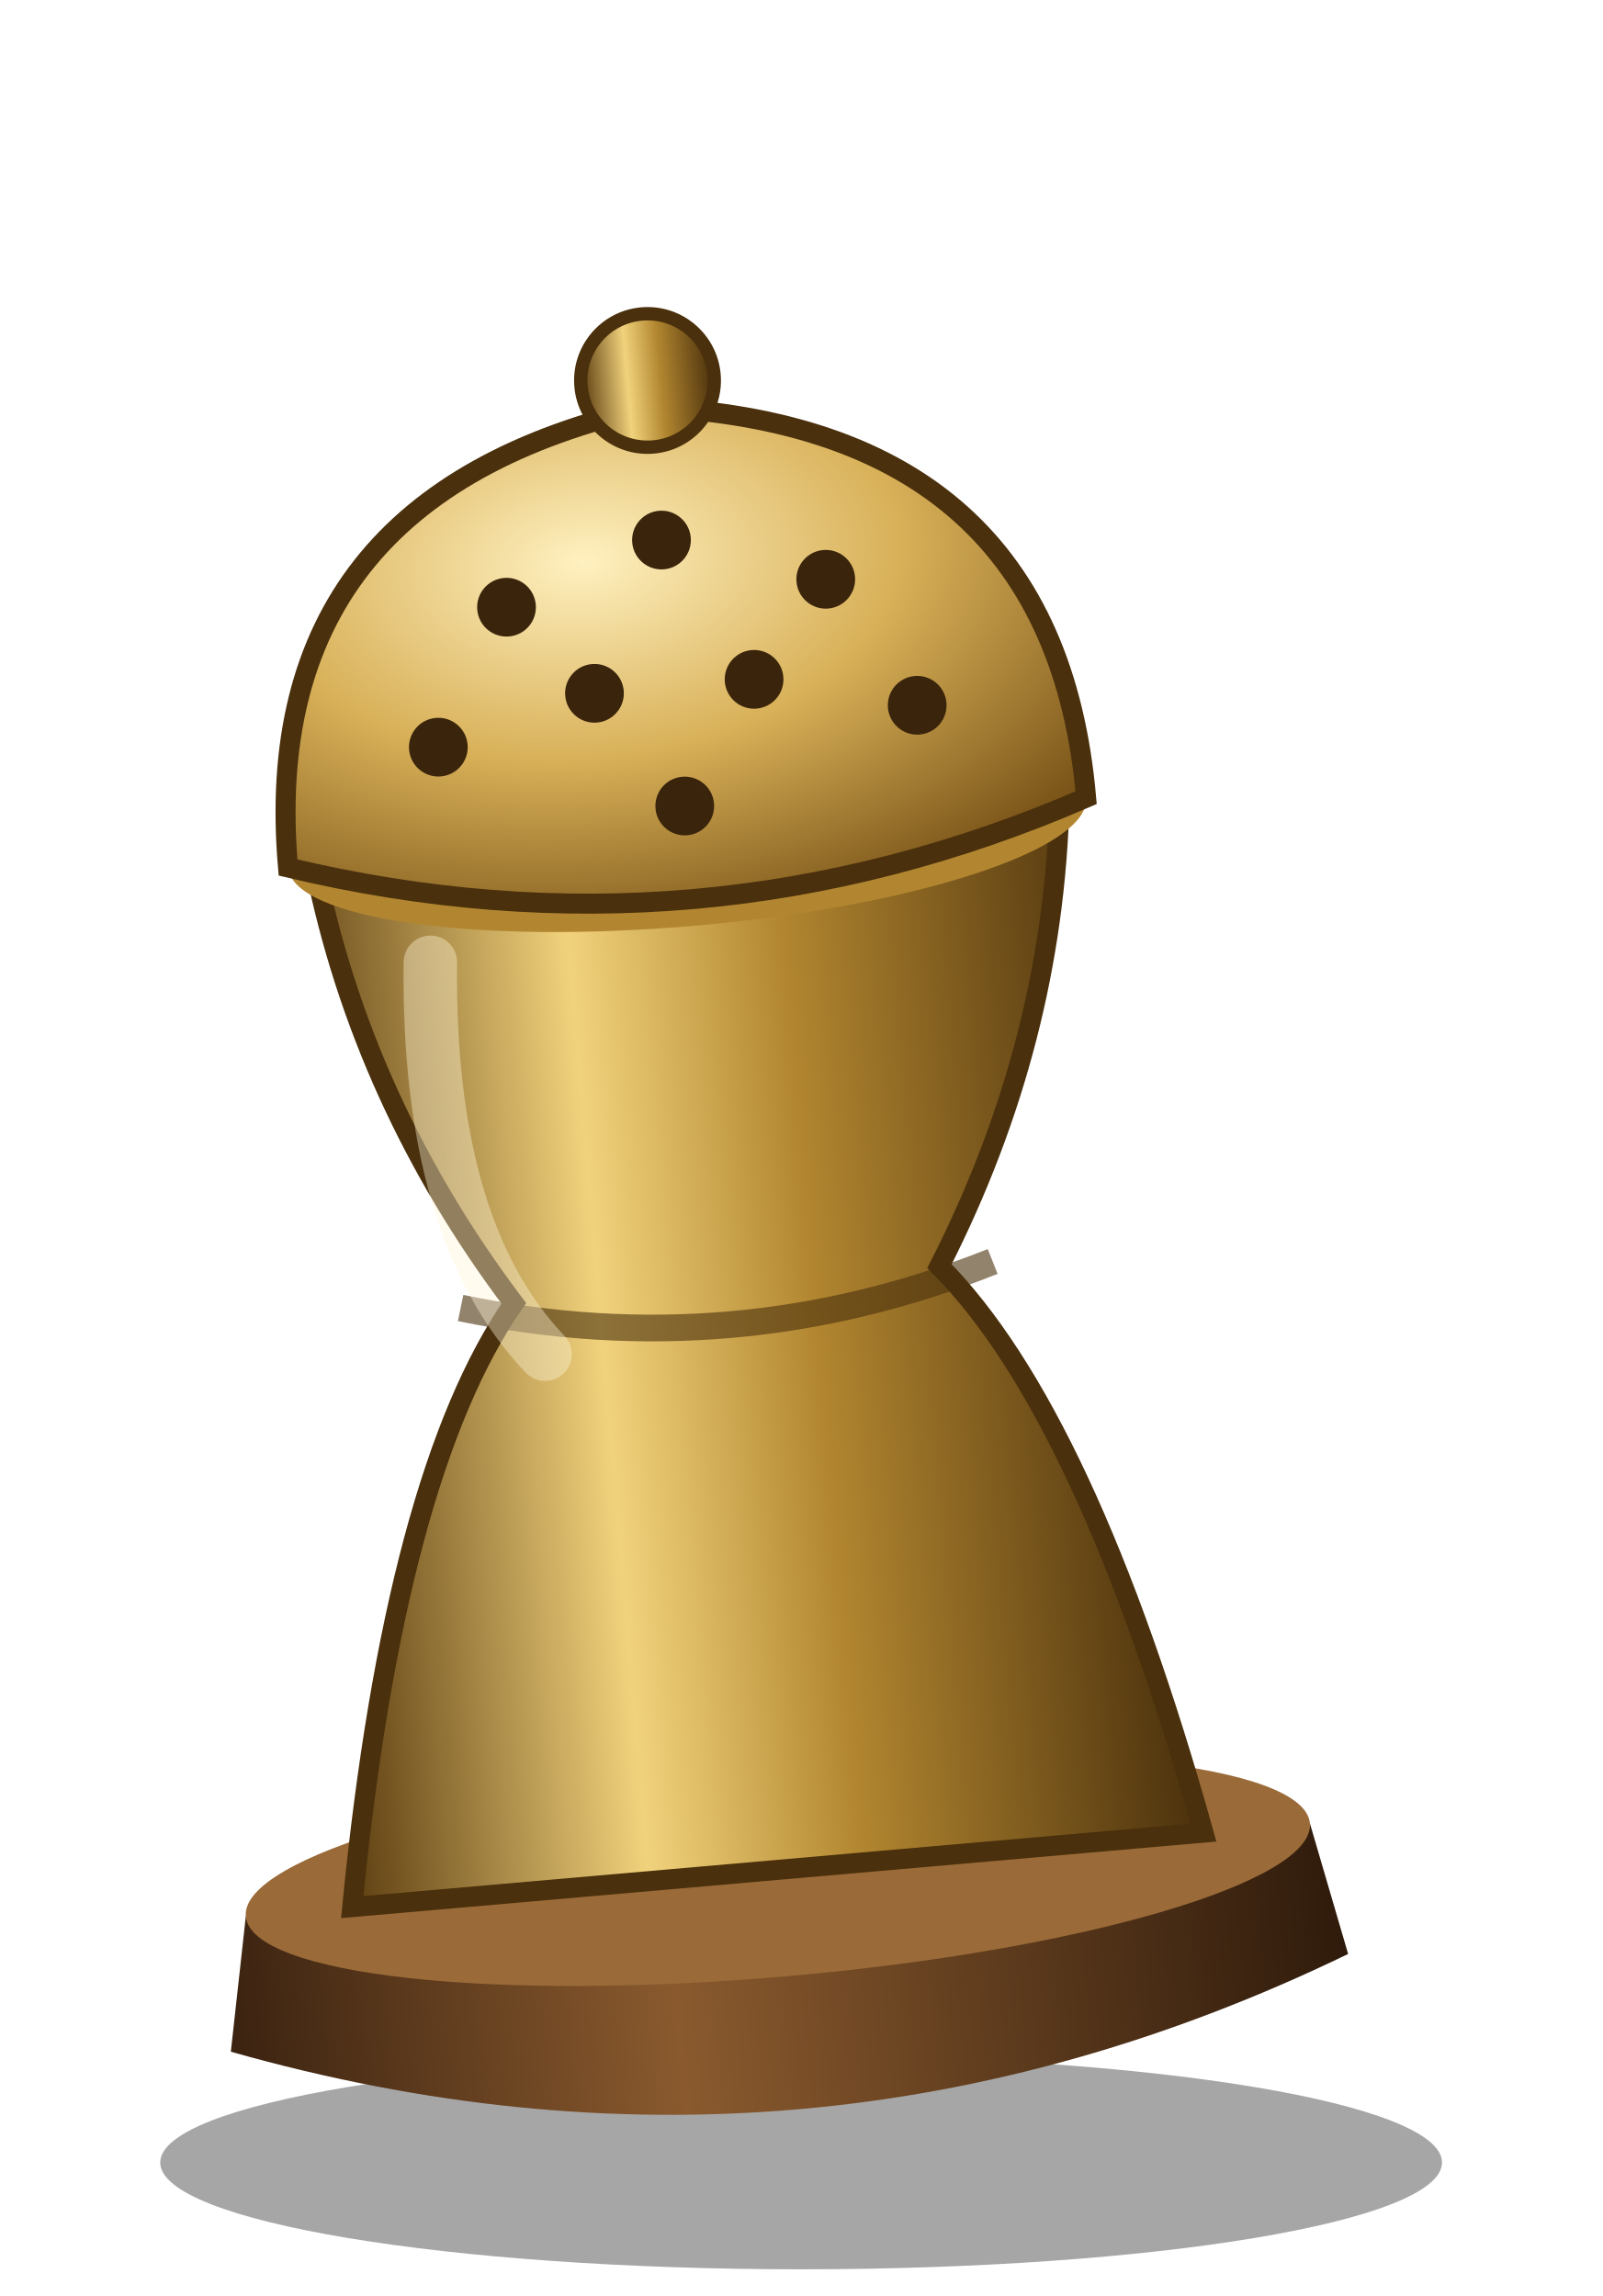
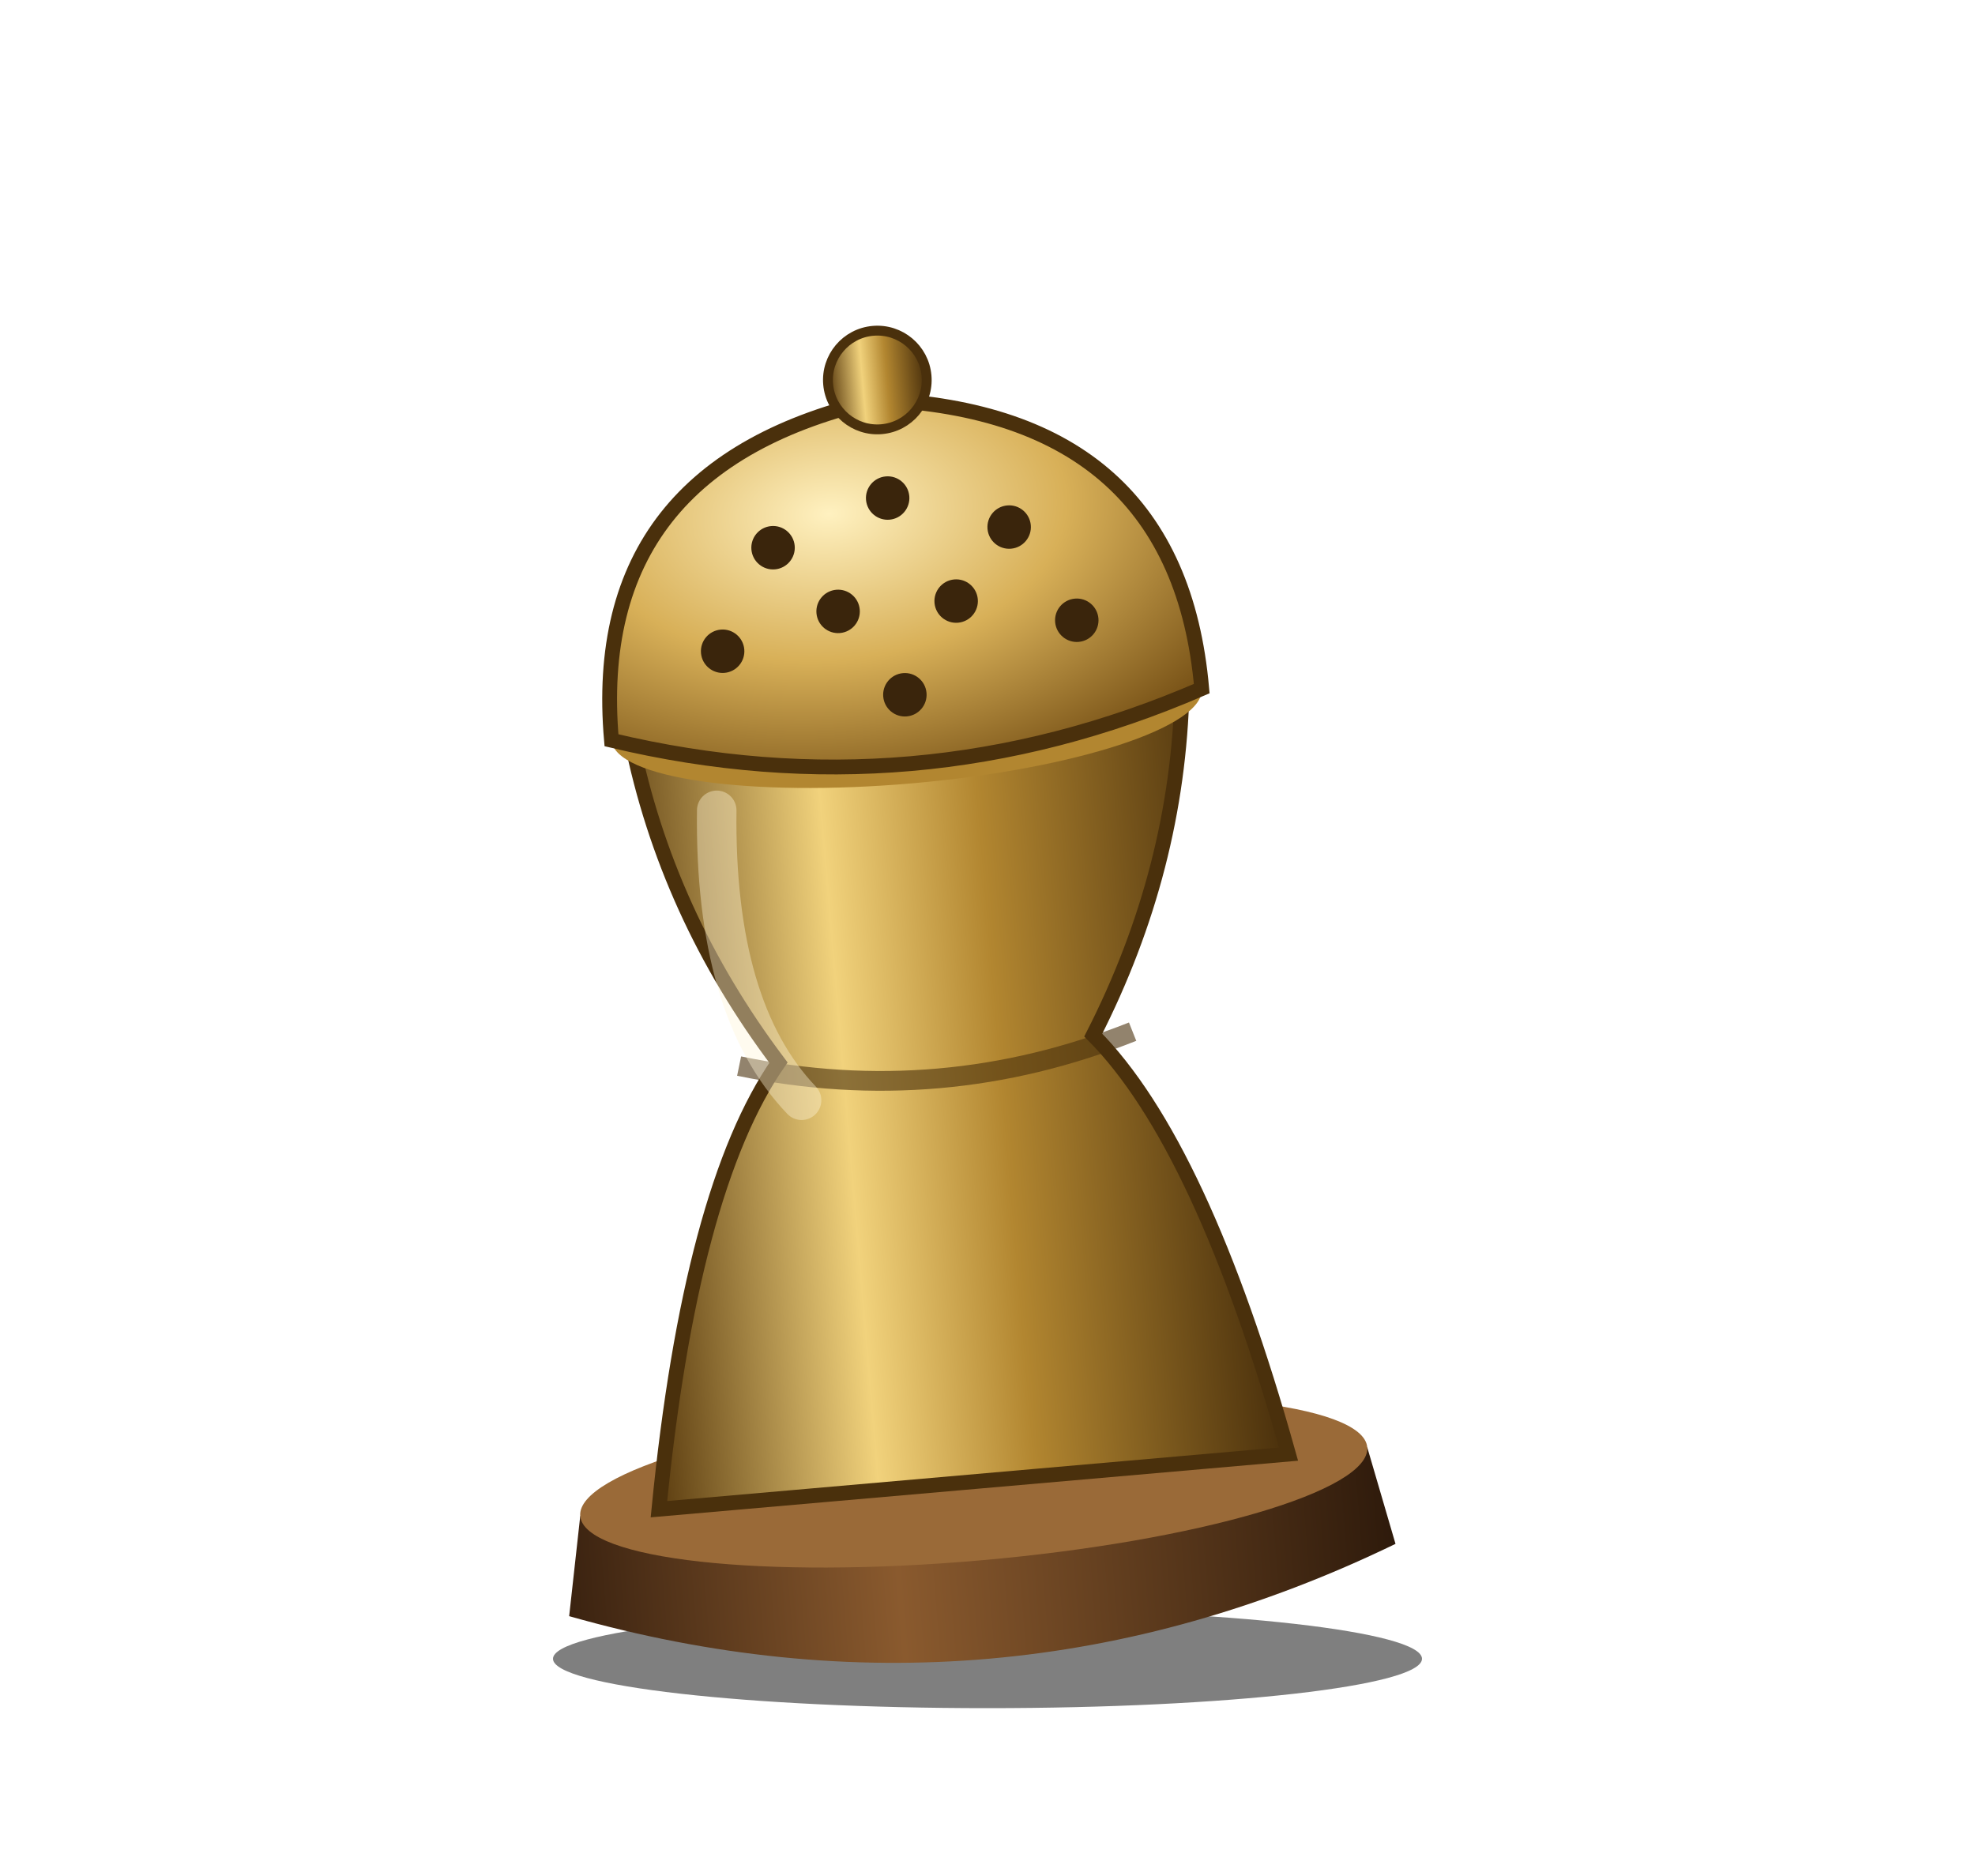
- <svg xmlns="http://www.w3.org/2000/svg" width="120" height="172" viewBox="0 0 120 172">
+ <svg xmlns="http://www.w3.org/2000/svg" width="200" height="190" viewBox="0 0 200 190">
  <defs>
    <linearGradient id="pb" x1="0" x2="1">
      <stop offset="0" stop-color="#5c3d10" />
      <stop offset=".35" stop-color="#f1d27c" />
      <stop offset=".6" stop-color="#b28630" />
      <stop offset="1" stop-color="#4a300c" />
    </linearGradient>
    <linearGradient id="pw" x1="0" x2="1">
      <stop offset="0" stop-color="#3a2210" />
      <stop offset=".4" stop-color="#8a5a2e" />
      <stop offset="1" stop-color="#2e1a0b" />
    </linearGradient>
    <radialGradient id="pd" cx=".4" cy=".3" r=".8">
      <stop offset="0" stop-color="#fff1c0" />
      <stop offset=".5" stop-color="#d8b058" />
      <stop offset="1" stop-color="#7a5418" />
    </radialGradient>
  </defs>
-   <ellipse cx="60" cy="162" rx="48" ry="8" fill="#000" opacity=".35" />
-   <g transform="rotate(-5 60 160)">
-     <path d="M18 150 Q60 166 102 150 L100 140 Q60 154 20 140Z" fill="url(#pw)" />
-     <ellipse cx="60" cy="140" rx="40" ry="8" fill="#9a6a38" />
-     <path d="M28 140 Q34 108 44 96 Q34 80 32 62 L88 62 Q86 80 76 96 Q86 108 92 140Z" fill="url(#pb)" stroke="#4a300c" stroke-width="1.5" />
-     <path d="M40 96 Q60 102 80 96" stroke="#4a300c" stroke-width="2" fill="none" opacity=".6" />
-     <path d="M40 70 Q38 90 46 100" stroke="#fff6d8" stroke-width="4" fill="none" opacity=".4" stroke-linecap="round" />
-     <ellipse cx="60" cy="62" rx="30" ry="7" fill="#b28630" />
-     <path d="M30 62 Q30 34 60 30 Q90 34 90 62 Q60 72 30 62Z" fill="url(#pd)" stroke="#4a300c" stroke-width="1.5" />
-     <circle cx="48" cy="44" r="2.2" fill="#3a250c" />
-     <circle cx="60" cy="40" r="2.2" fill="#3a250c" />
-     <circle cx="72" cy="44" r="2.2" fill="#3a250c" />
-     <circle cx="42" cy="54" r="2.2" fill="#3a250c" />
-     <circle cx="54" cy="51" r="2.2" fill="#3a250c" />
-     <circle cx="66" cy="51" r="2.2" fill="#3a250c" />
-     <circle cx="78" cy="54" r="2.2" fill="#3a250c" />
-     <circle cx="60" cy="60" r="2.2" fill="#3a250c" />
-     <circle cx="60" cy="28" r="5" fill="url(#pb)" stroke="#4a300c" />
+   <g transform="translate(40 10)">
+     <ellipse cx="60" cy="158" rx="44" ry="5" fill="#000" opacity=".5" />
+     <g transform="rotate(-5 60 156)">
+       <path d="M18 150 Q60 166 102 150 L100 140 Q60 154 20 140Z" fill="url(#pw)" />
+       <ellipse cx="60" cy="140" rx="40" ry="8" fill="#9a6a38" />
+       <path d="M28 140 Q34 108 44 96 Q34 80 32 62 L88 62 Q86 80 76 96 Q86 108 92 140Z" fill="url(#pb)" stroke="#4a300c" stroke-width="1.5" />
+       <path d="M40 96 Q60 102 80 96" stroke="#4a300c" stroke-width="2" fill="none" opacity=".6" />
+       <path d="M40 70 Q38 90 46 100" stroke="#fff6d8" stroke-width="4" fill="none" opacity=".4" stroke-linecap="round" />
+       <ellipse cx="60" cy="62" rx="30" ry="7" fill="#b28630" />
+       <path d="M30 62 Q30 34 60 30 Q90 34 90 62 Q60 72 30 62Z" fill="url(#pd)" stroke="#4a300c" stroke-width="1.5" />
+       <circle cx="48" cy="44" r="2.2" fill="#3a250c" />
+       <circle cx="60" cy="40" r="2.2" fill="#3a250c" />
+       <circle cx="72" cy="44" r="2.2" fill="#3a250c" />
+       <circle cx="42" cy="54" r="2.2" fill="#3a250c" />
+       <circle cx="54" cy="51" r="2.2" fill="#3a250c" />
+       <circle cx="66" cy="51" r="2.2" fill="#3a250c" />
+       <circle cx="78" cy="54" r="2.2" fill="#3a250c" />
+       <circle cx="60" cy="60" r="2.2" fill="#3a250c" />
+       <circle cx="60" cy="28" r="5" fill="url(#pb)" stroke="#4a300c" />
+     </g>
  </g>
</svg>
